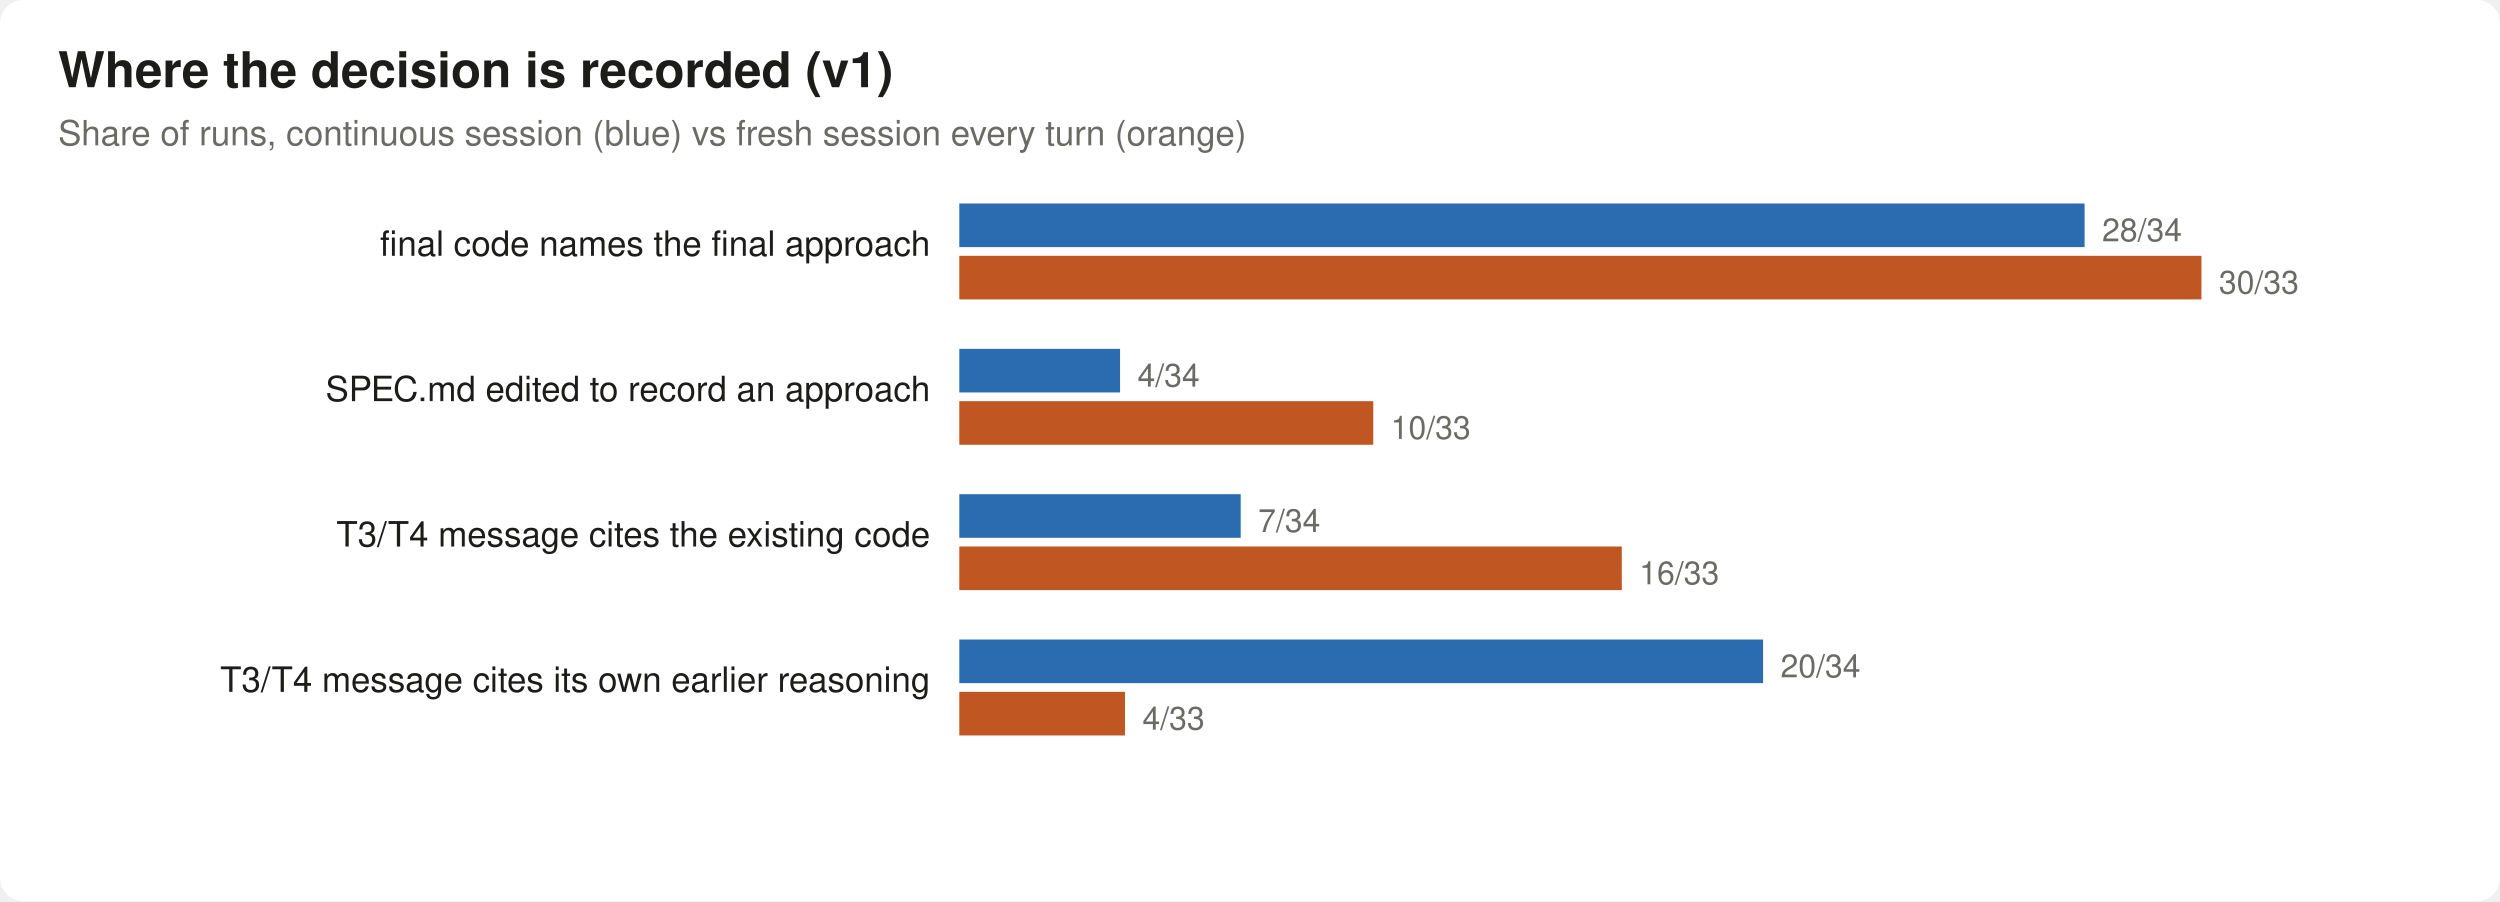
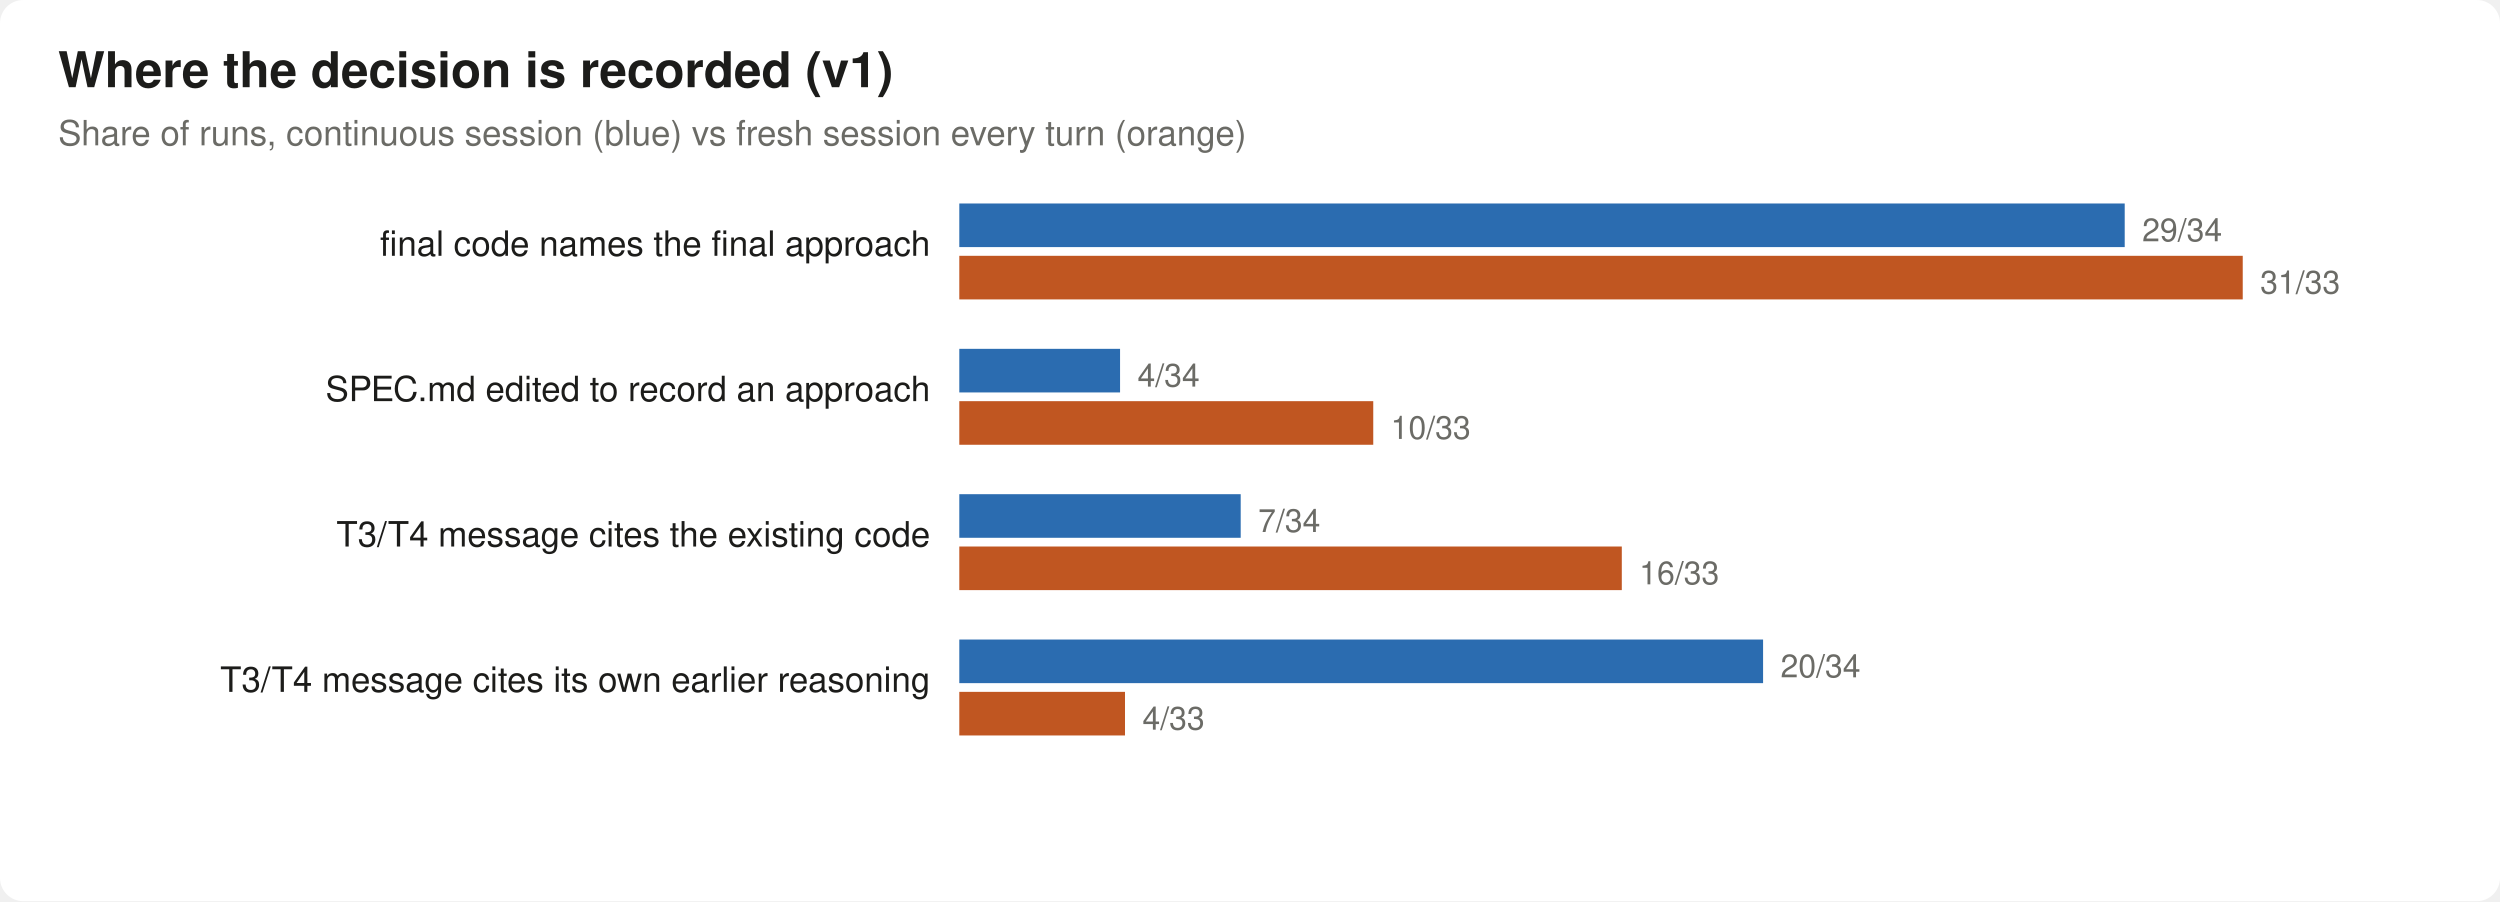
<svg xmlns="http://www.w3.org/2000/svg" viewBox="0 0 860 310" width="860" height="310" font-family="-apple-system,Segoe UI,Helvetica,Arial,sans-serif">
  <rect width="860" height="310" fill="#ffffff" rx="8" />
  <text x="20" y="30" font-size="17" font-weight="700" fill="#1c1c1a">Where the decision is recorded (v1)</text>
  <text x="20" y="50" font-size="12" fill="#6b6b66">Share of runs, continuous session (blue) vs fresh session every turn (orange)</text>
  <text x="320" y="88" font-size="12" text-anchor="end" fill="#1c1c1a">final code names the final approach</text>
-   <rect x="330" y="70" width="387.1" height="15" fill="#2b6cb0" />
-   <text x="723.1" y="83" font-size="11" fill="#6b6b66">28/34</text>
-   <rect x="330" y="88" width="427.3" height="15" fill="#c05621" />
-   <text x="763.3" y="101" font-size="11" fill="#6b6b66">30/33</text>
+   <rect x="330" y="70" width="400.9" height="15" fill="#2b6cb0" />
+   <text x="736.9" y="83" font-size="11" fill="#6b6b66">29/34</text>
+   <rect x="330" y="88" width="441.5" height="15" fill="#c05621" />
+   <text x="777.5" y="101" font-size="11" fill="#6b6b66">31/33</text>
  <text x="320" y="138" font-size="12" text-anchor="end" fill="#1c1c1a">SPEC.md edited to record an approach</text>
  <rect x="330" y="120" width="55.3" height="15" fill="#2b6cb0" />
  <text x="391.3" y="133" font-size="11" fill="#6b6b66">4/34</text>
  <rect x="330" y="138" width="142.4" height="15" fill="#c05621" />
  <text x="478.4" y="151" font-size="11" fill="#6b6b66">10/33</text>
  <text x="320" y="188" font-size="12" text-anchor="end" fill="#1c1c1a">T3/T4 message cites the existing code</text>
  <rect x="330" y="170" width="96.8" height="15" fill="#2b6cb0" />
  <text x="432.8" y="183" font-size="11" fill="#6b6b66">7/34</text>
  <rect x="330" y="188" width="227.9" height="15" fill="#c05621" />
  <text x="563.9" y="201" font-size="11" fill="#6b6b66">16/33</text>
  <text x="320" y="238" font-size="12" text-anchor="end" fill="#1c1c1a">T3/T4 message cites its own earlier reasoning</text>
  <rect x="330" y="220" width="276.5" height="15" fill="#2b6cb0" />
  <text x="612.5" y="233" font-size="11" fill="#6b6b66">20/34</text>
  <rect x="330" y="238" width="57.0" height="15" fill="#c05621" />
  <text x="393.0" y="251" font-size="11" fill="#6b6b66">4/33</text>
</svg>
